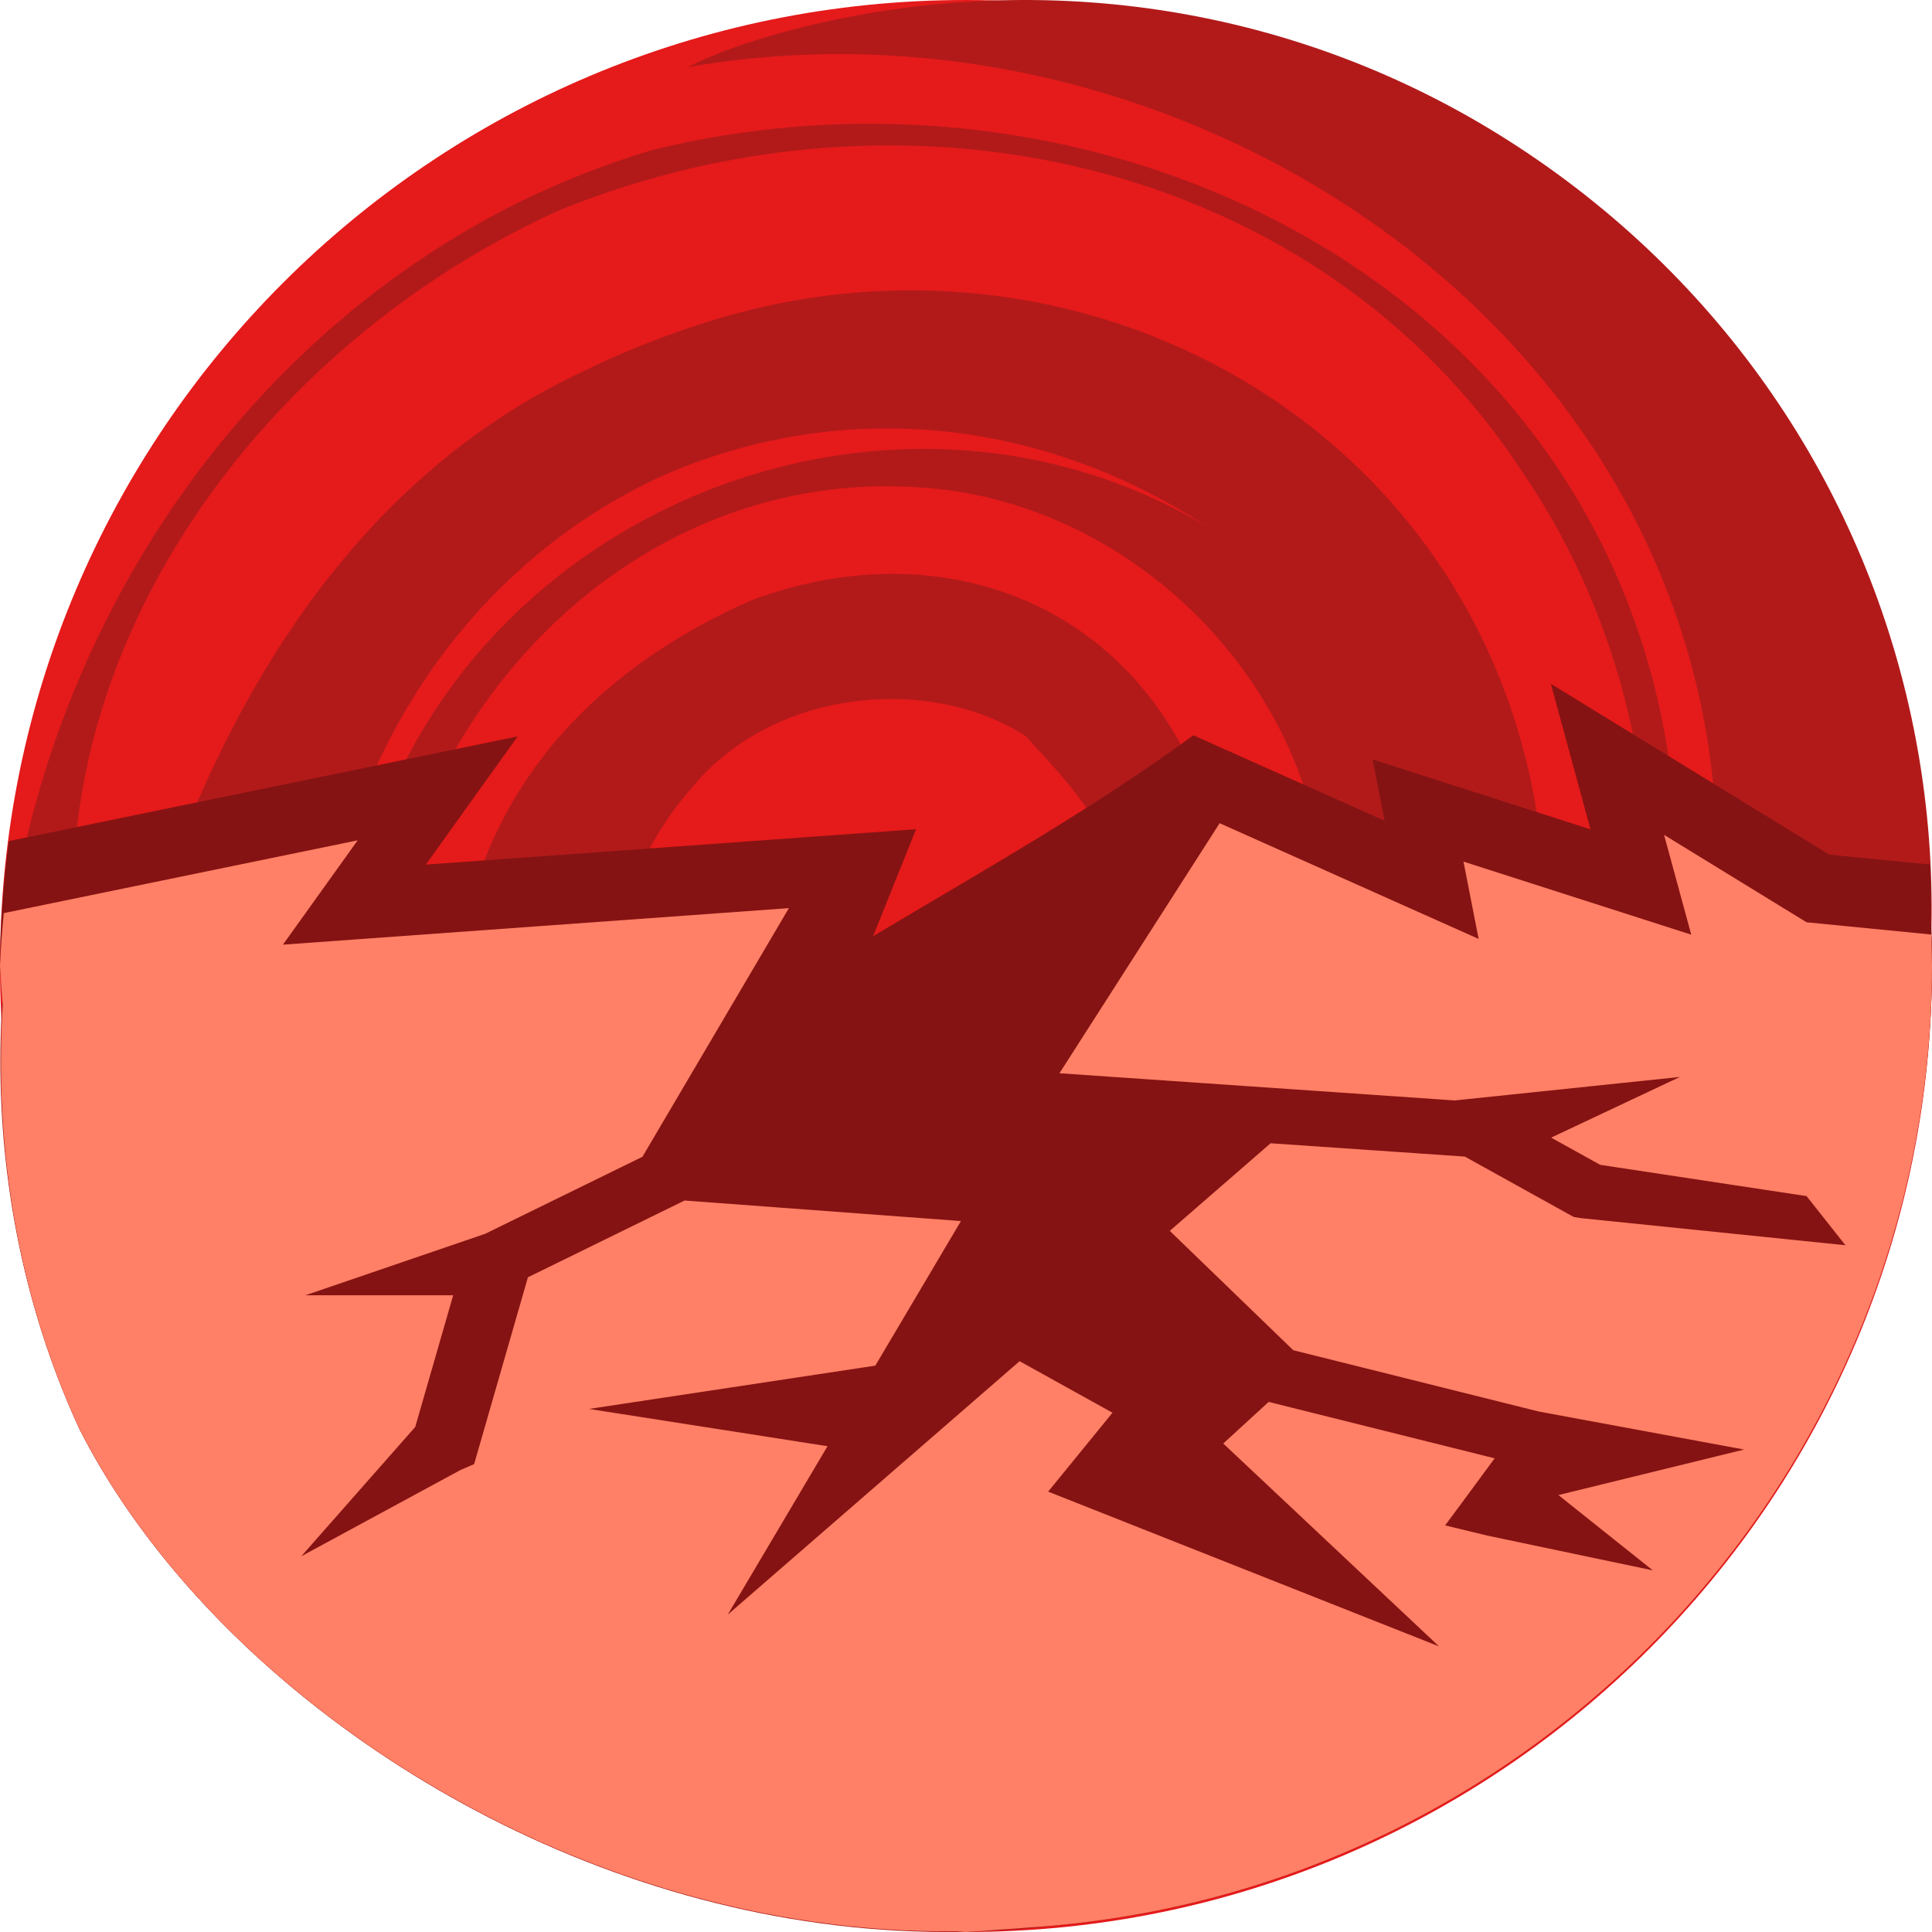
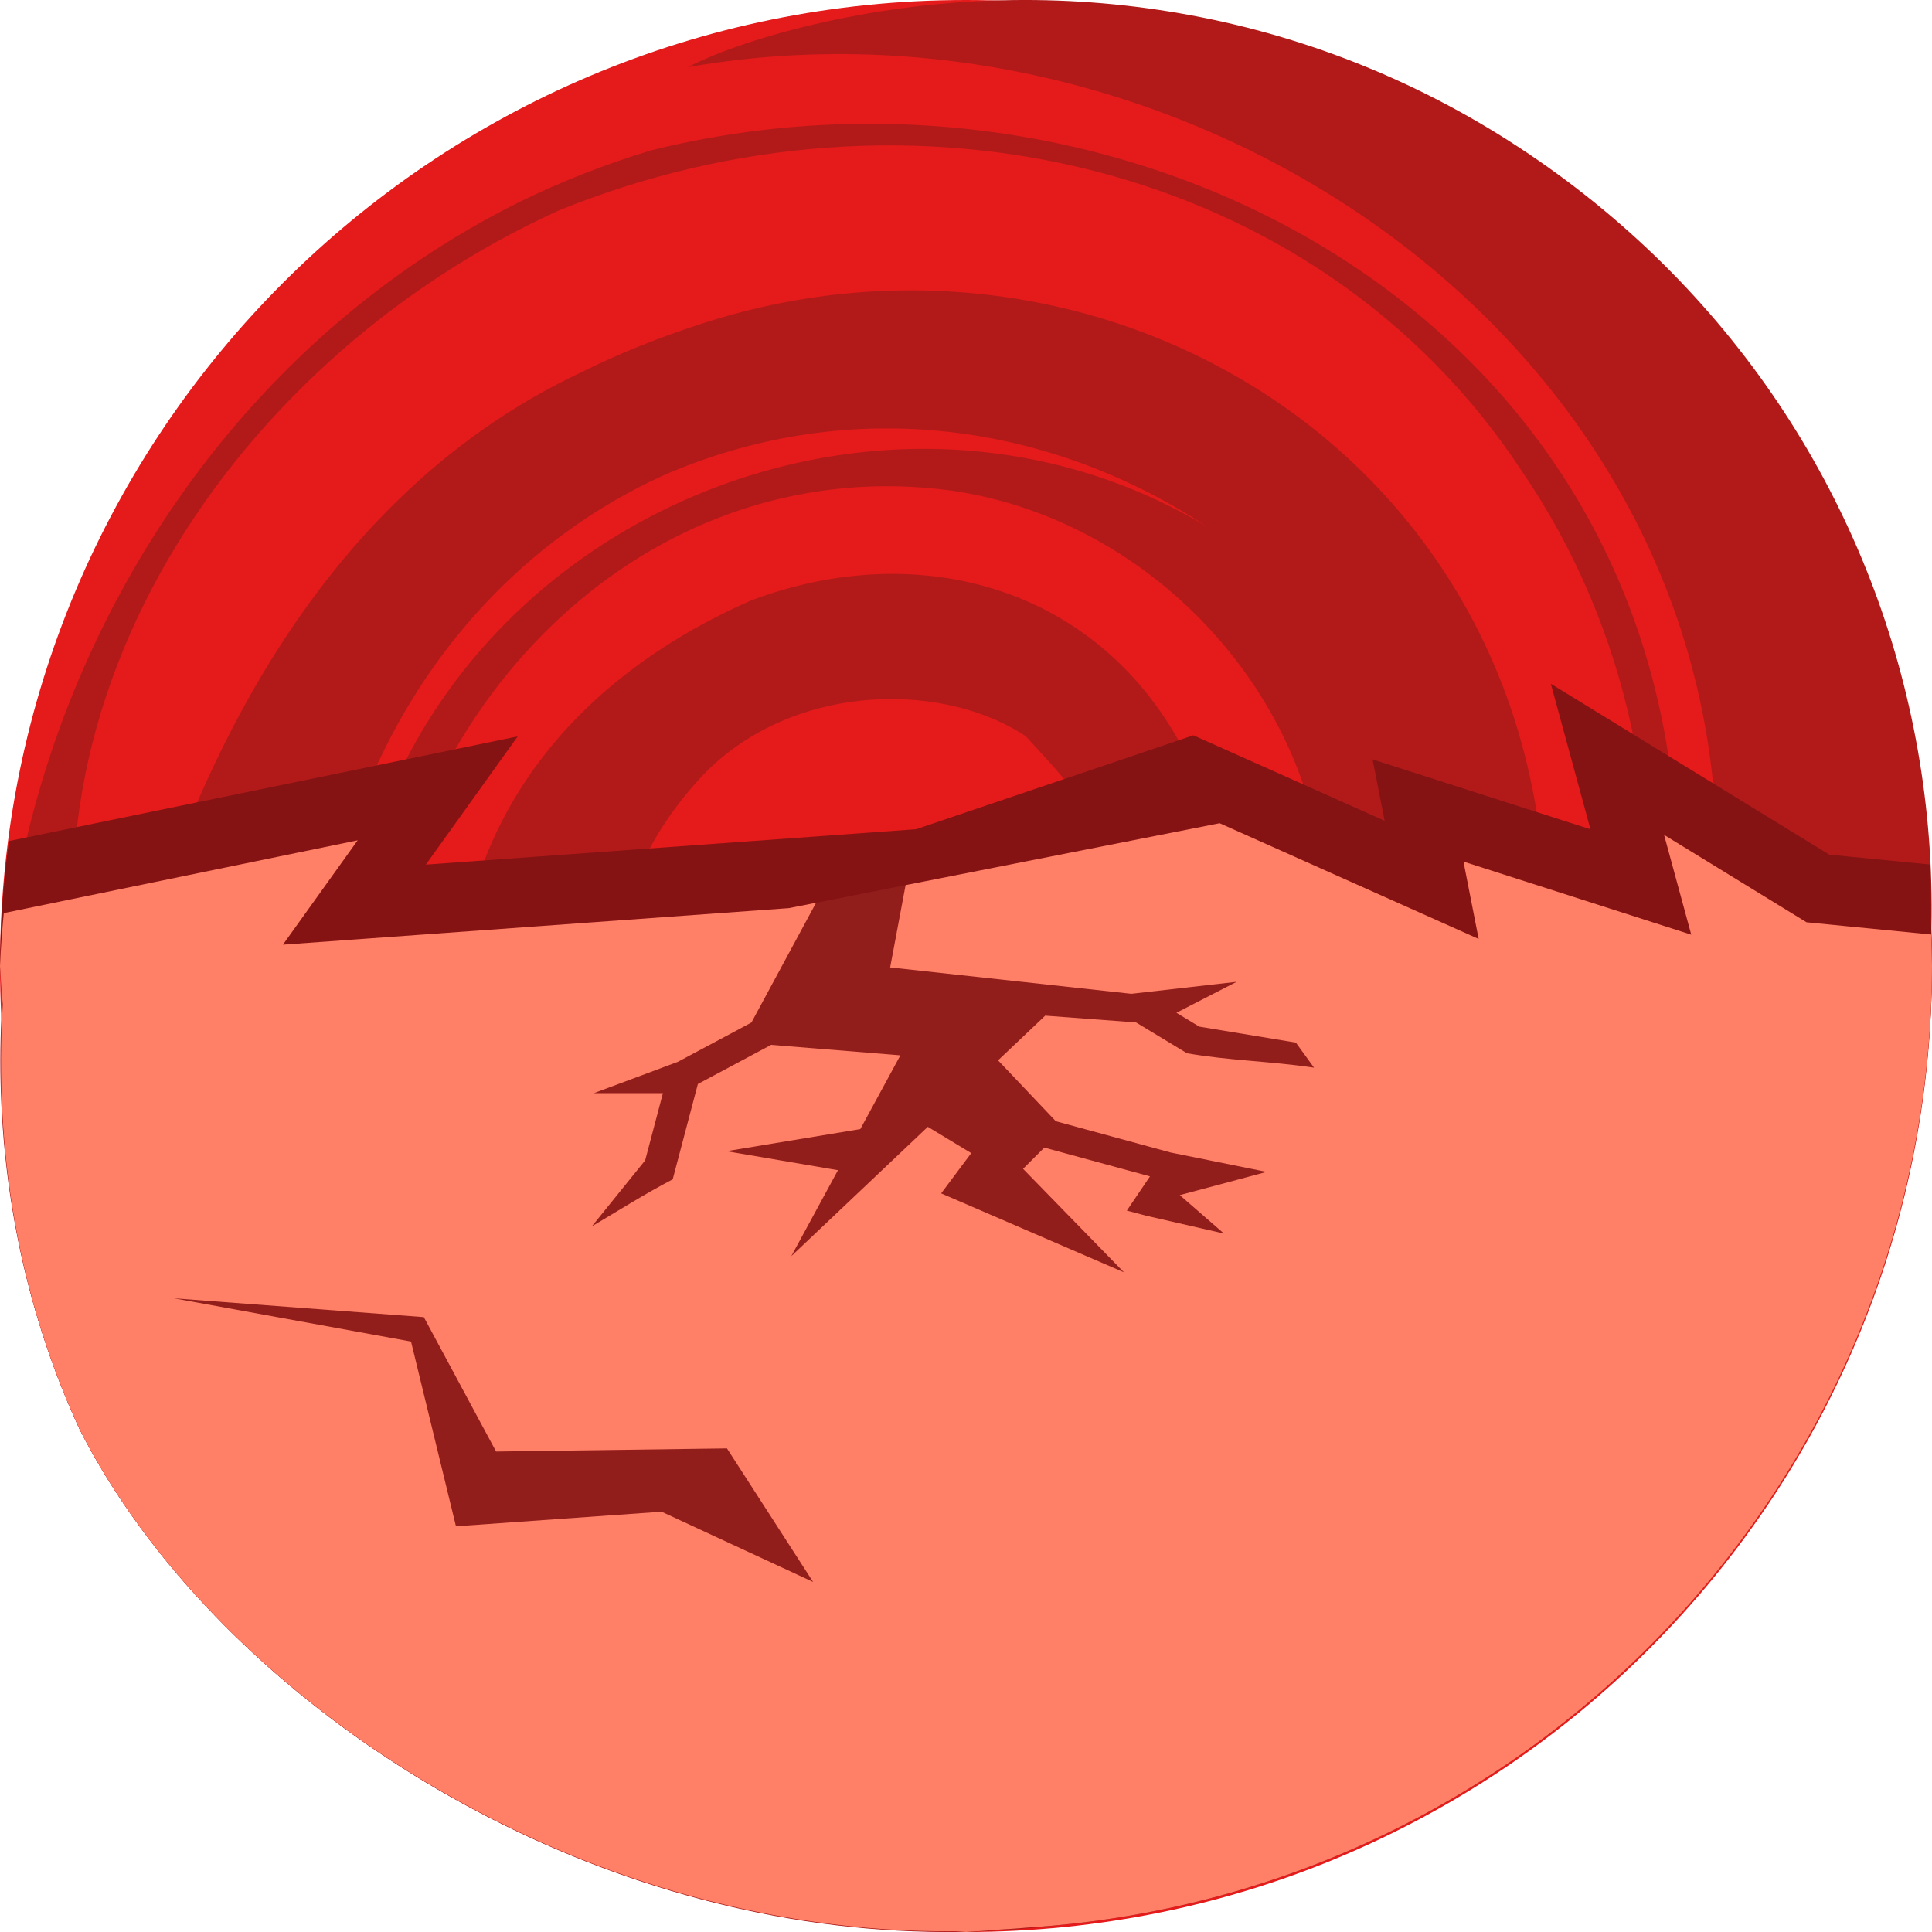
<svg xmlns="http://www.w3.org/2000/svg" height="500" viewBox="0 0 500 500" width="500">
  <g transform="translate(.000015)">
    <circle cx="-250" cy="250" fill="#e51a1a" r="250" transform="scale(-1 1)" />
    <path d="m181.339 83.857c97.523-31.847 203.276 26.159 217.127 131.569 10.041 85.897-45.796 162.605-131.113 174.644-76.265 6.65-147.166-45.498-149.446-126.323.167-50.898 30.032-87.975 76.607-108.407 44.001-16.482 90.466-3.009 112.282 39.636 17.953 40.095 3.578 87.313-40.431 103.807-21.987 8.233-51.658-5.553-56.726-31.561 24.482 21.725 69.721 11.744 80.181-21.062 5.246-24.882-11.482-41.523-24.364-55.642-23.212-15.221-63.27-13.167-85.325 12.051-41.518 46.432-18.49 112.524 35.728 131.081 60.665 17.114 118.965-29.64 126.961-92.4 2.764-54.832-40.994-106.195-96.51-114.278-76.22-10.3-138.459 50.849-147.743 124.091-9.32 73.218 47.316 138.68 111.863 158.339 49.053 9.499 98.187 2.071 139.641-27.407 82.907-58.956 100.119-177.972 43.556-260.4-52.712-79.885-158.575-103.987-249.158-67.062-86.705 39.452-149.066 134.549-117.103 229.168 15.779-74.654 50.94-153.594 123.407-187.514 9.287-4.605 19.447-8.723 30.567-12.331zm-160.722 286.076c-52.578-113.825-.384-260.892 113.777-317.644 10.846-5.32 22.212-9.771 34.035-13.361 115.764-28.758 246.04 34.004 263.685 158.897 10.045 85.917-27.72 168.804-107.974 206.832-102.24 46.261-224.799-11.44-234.691-131.25-7.335-123.787 127.307-194.137 222.719-137.241-42.541-27.897-94.218-33.445-140.808-12.99-71.174 32.623-105.081 118.04-80.762 190.631 30.697 88.134 123.573 132.042 212.818 105.598 82.805-25.064 132.163-100.332 140.193-180.05 12.124-145.02-132.238-245.359-265.597-221.974 7.92-4.105 20.599-8.428 35.616-11.745 60.063-13.238 124.634-3.458 179.454 32.49 109.651 71.905 141.095 217.803 65.16 333.599-143.005 218.075-377.312 117.068-437.623-1.794" fill="#b21a1a" />
  </g>
-   <path d="m401.357 176.965 10.256 37.656-56.4-18.096 3.117 15.877-49.492-22.107c-26.369 19.281-54.869 35.271-82.881 51.988l11.123-27.682-126.873 9.16 23.771-33.182-131.666 27.084a250 250 0 0 0 -2.312 32.336 250 250 0 0 0 .713 9.979c-2.258 37.409 3.862 75.223 19.904 109.953 34.751 68.488 127.288 130.879 226.822 129.885a250 250 0 0 0 2.561.184 250 250 0 0 0 8.799-.629c2.525-.149 5.049-.31 7.58-.543a250 250 0 0 0 233.621-248.828 250 250 0 0 0 -.281-11.473c.069-4.947-.018-9.881-.254-14.797l-26.049-2.555z" fill="#861313" />
-   <path d="m315.639 213.047-41.449 64.707 102.301 7.039 58.273-6.082-33.328 15.705 12.691 7.039 53.408 8.092 10.066 12.721-68.514-7.023-1.791-.287-1.523-.838-26.674-14.795-50.271-3.447-26.088 22.67 31.951 30.883 63.551 15.871 53.143 9.84-48.072 11.779 24.436 19.49-42.873-9.006-10.875-2.635 5.861-7.922 6.949-9.434-58.48-14.604-11.754 10.773 55.84 52.498-101.158-40.049 16.65-20.42-24.037-13.334-75.537 65.594 25.824-43.594-61.732-9.648 74.102-11.205 22.162-37.416-71.523-5.314-40.541 19.869-13.014 45.199-.91 3.16-3.518 1.506-41.221 22.334 29.498-33.465 9.82-34.09h-38.223l46.486-15.896 40.717-19.939 37.898-64.348-130.938 9.453 19.346-27.004-91.59 18.84a250 250 0 0 0 -.979 13.686 250 250 0 0 0 .713 9.979c-2.258 37.409 3.862 75.223 19.904 109.953 34.751 68.488 127.288 130.879 226.822 129.885a250 250 0 0 0 2.561.184 250 250 0 0 0 8.799-.629c2.525-.149 5.049-.31 7.58-.543a250 250 0 0 0 233.621-248.828 250 250 0 0 0 -.199-8.148l-32.266-3.166-36.873-22.623 7.035 25.83-58.949-18.912 3.928 20.014z" fill="#ff8066" stroke-width="36" />
+   <path d="m237.08 214.602-126.873 9.16 23.771-33.182-131.666 27.084c-1.47 10.717-2.242 21.519-2.312 32.336.171 3.331.409 6.657.713 9.979-2.258 37.409 3.862 75.223 19.904 109.953 34.751 68.488 127.288 130.879 226.822 129.885.853.066 1.707.127 2.561.184 2.936-.158 5.87-.368 8.799-.629 2.525-.149 5.049-.31 7.58-.543 131.186-8.613 233.287-117.36 233.621-248.828-.006-3.826-.1-7.651-.281-11.473.069-4.947-.018-9.881-.254-14.797l-26.049-2.555-72.059-44.211 10.256 37.656-56.4-18.096 3.117 15.877-49.492-22.107z" fill="#861313" />
+   <path d="m204.16 235.025-130.938 9.453 19.346-27.004-91.59 18.84c-.451 4.552-.778 9.116-.979 13.686.171 3.331.409 6.657.713 9.979-2.258 37.409 3.862 75.223 19.904 109.953 34.751 68.488 127.288 130.879 226.822 129.885.853.066 1.707.127 2.561.184 2.936-.158 5.87-.368 8.799-.629 2.525-.149 5.049-.31 7.58-.543 131.186-8.613 233.287-117.36 233.621-248.828-.022-2.717-.088-5.434-.199-8.148l-32.266-3.166-36.873-22.623 7.035 25.83-58.949-18.912 3.928 20.014-67.037-29.947z" fill="#ff8066" stroke-width="36" />
+   <g fill="#861313">
+     <path d="m237.08 214.602-6.708 35.761 62.416 6.83 27.253-3.103-15.587 8.013 5.935 3.591 24.978 4.128 4.708 6.49c-10.889-1.656-22.029-1.832-32.88-3.73-4.399-2.653-8.792-5.316-13.187-7.976l-23.511-1.759-12.201 11.566 14.943 15.756 29.721 8.097 24.853 5.02-22.482 6.01 11.428 9.944-20.051-4.595-5.086-1.344c2.004-2.947 3.997-5.901 5.991-8.855l-27.35-7.451-5.497 5.497 26.115 26.784-47.309-20.433 7.787-10.418-11.241-6.803-35.327 33.466 12.077-22.241-28.871-4.923 34.655-5.717 10.365-19.09-33.45-2.711-18.96 10.137c-2.171 8.224-4.341 16.449-6.512 24.673-7.146 3.715-13.985 8.062-20.923 12.163l13.795-17.074 4.593-17.393h-17.876l21.74-8.11 19.042-10.173 17.724-32.83" opacity=".9" stroke-width="36" />
+     <path d="m45 336 64.686 4.871 18.703 34.789 59.748-.816 22.293 34.559-39.21-18.175-53.219 3.772-11.628-47.809z" fill-rule="evenodd" opacity=".9" />
+   </g>
</svg>
